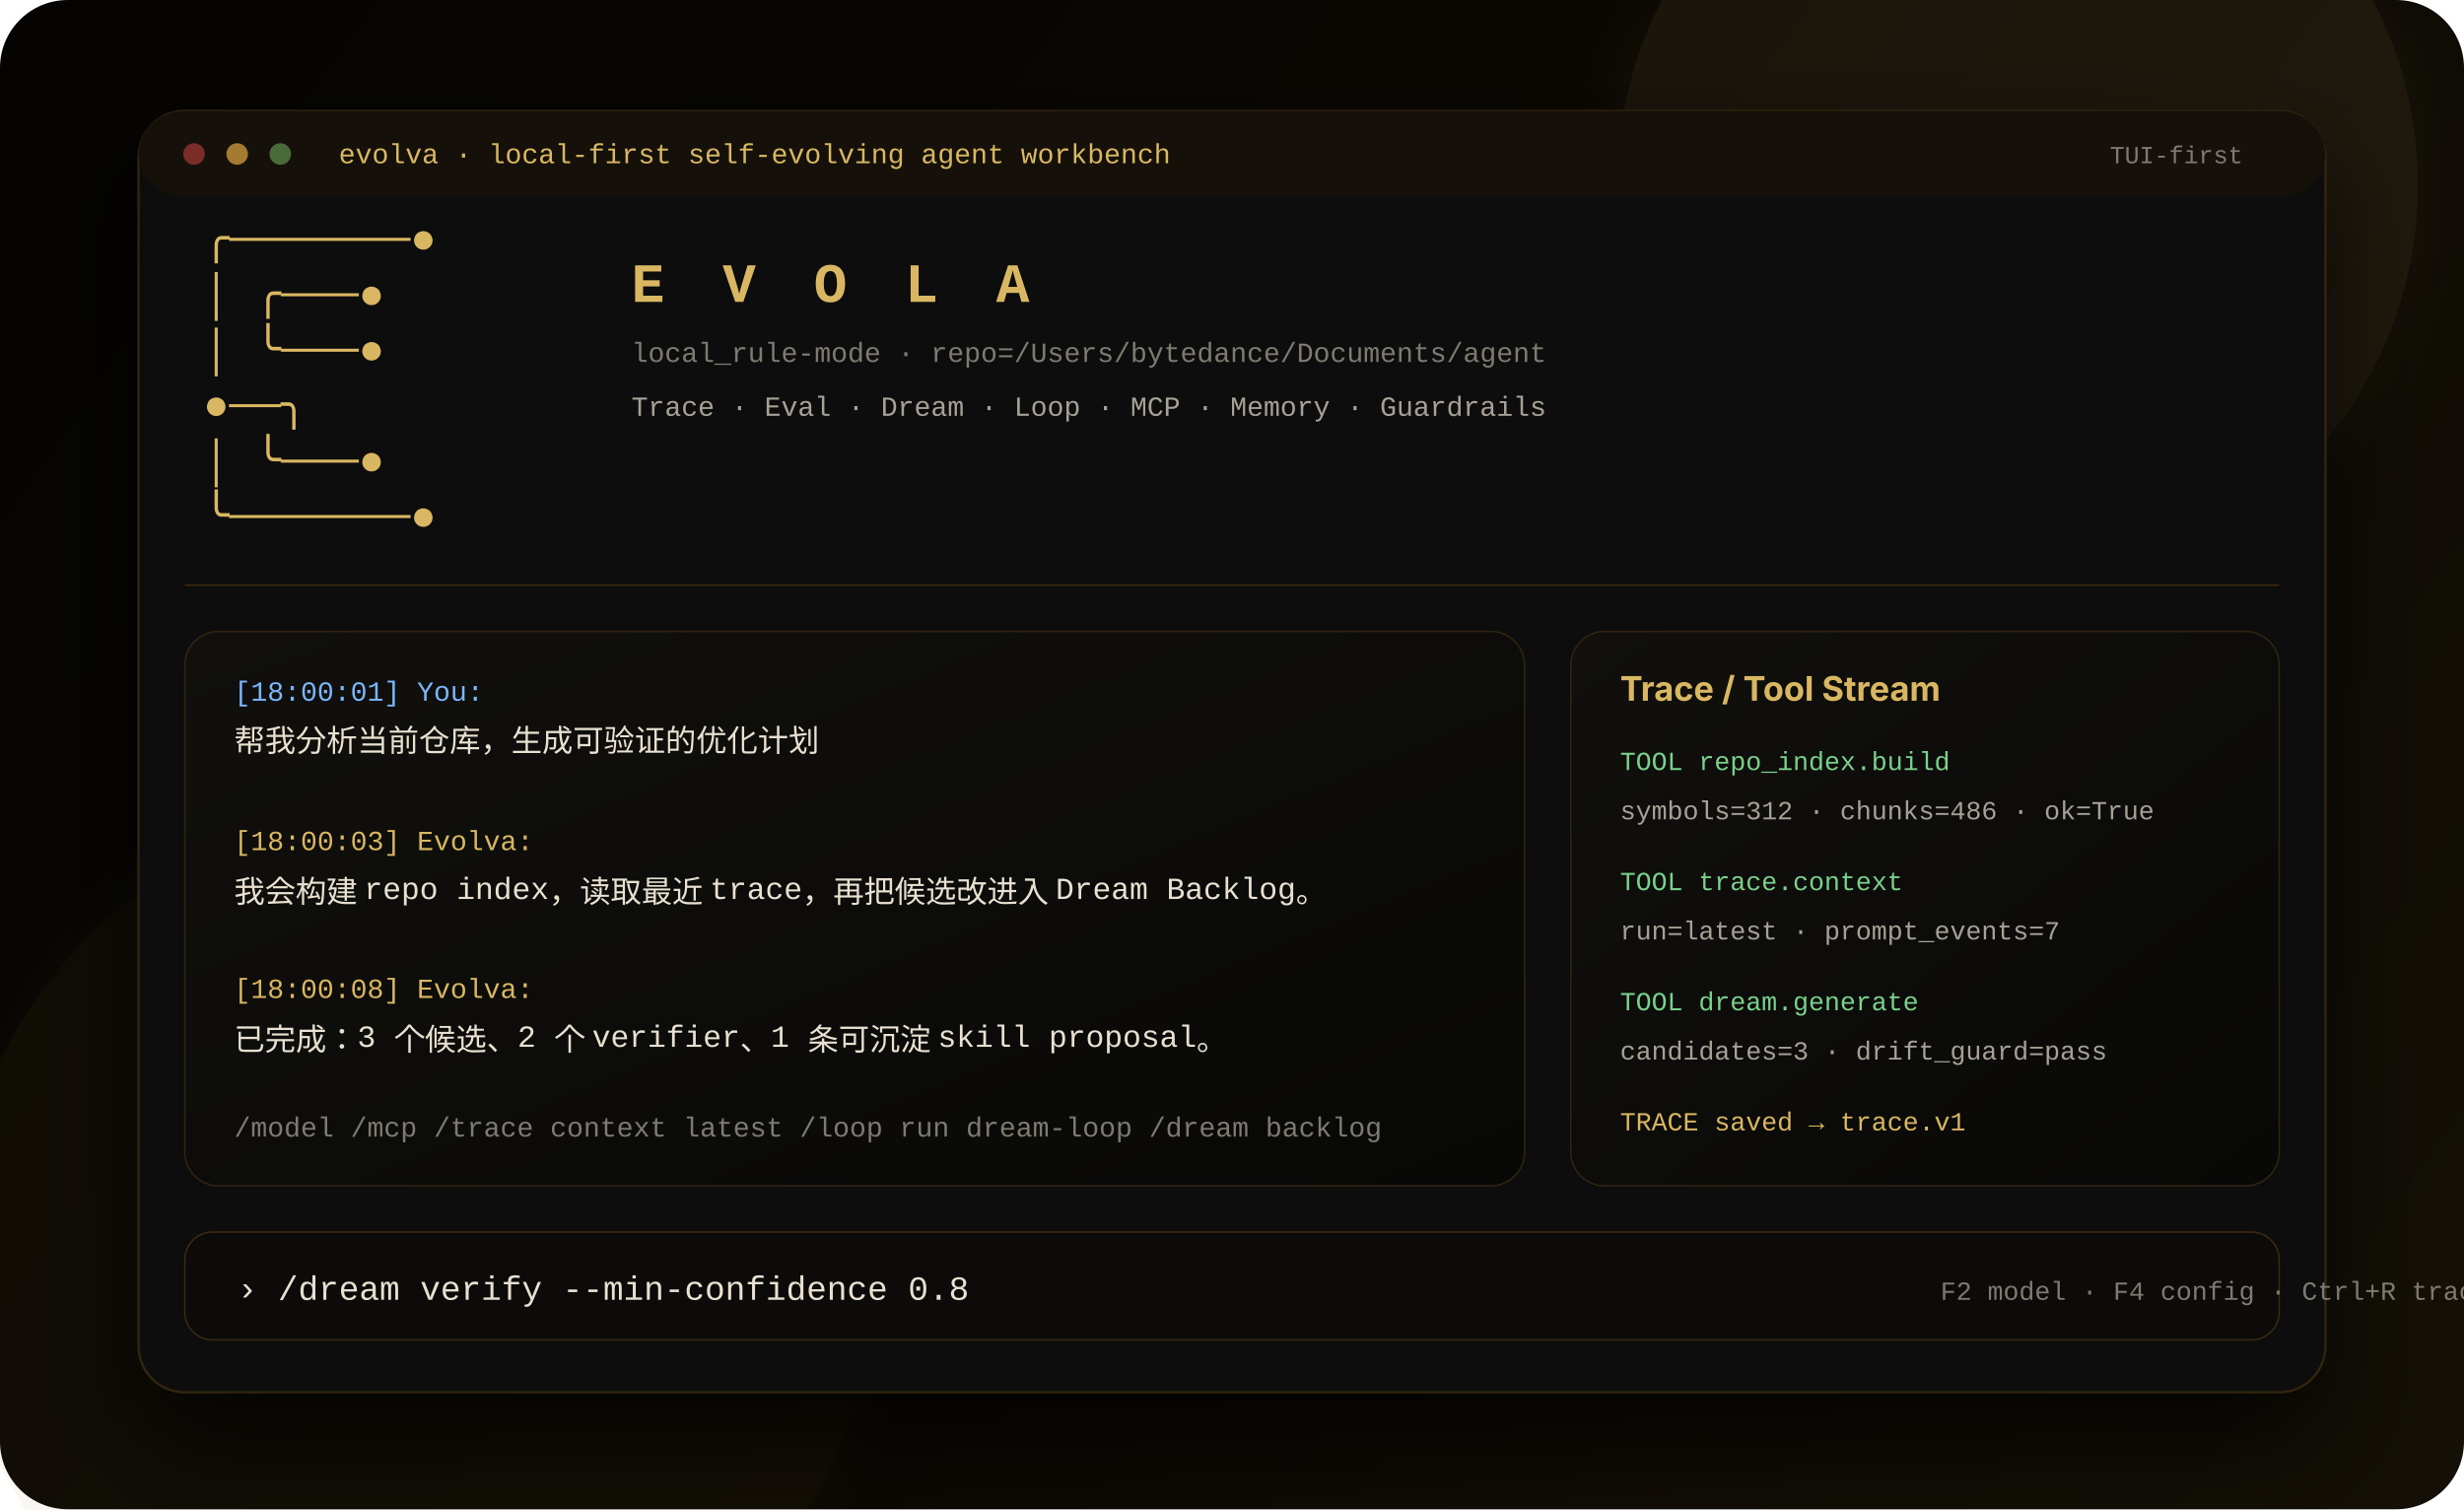
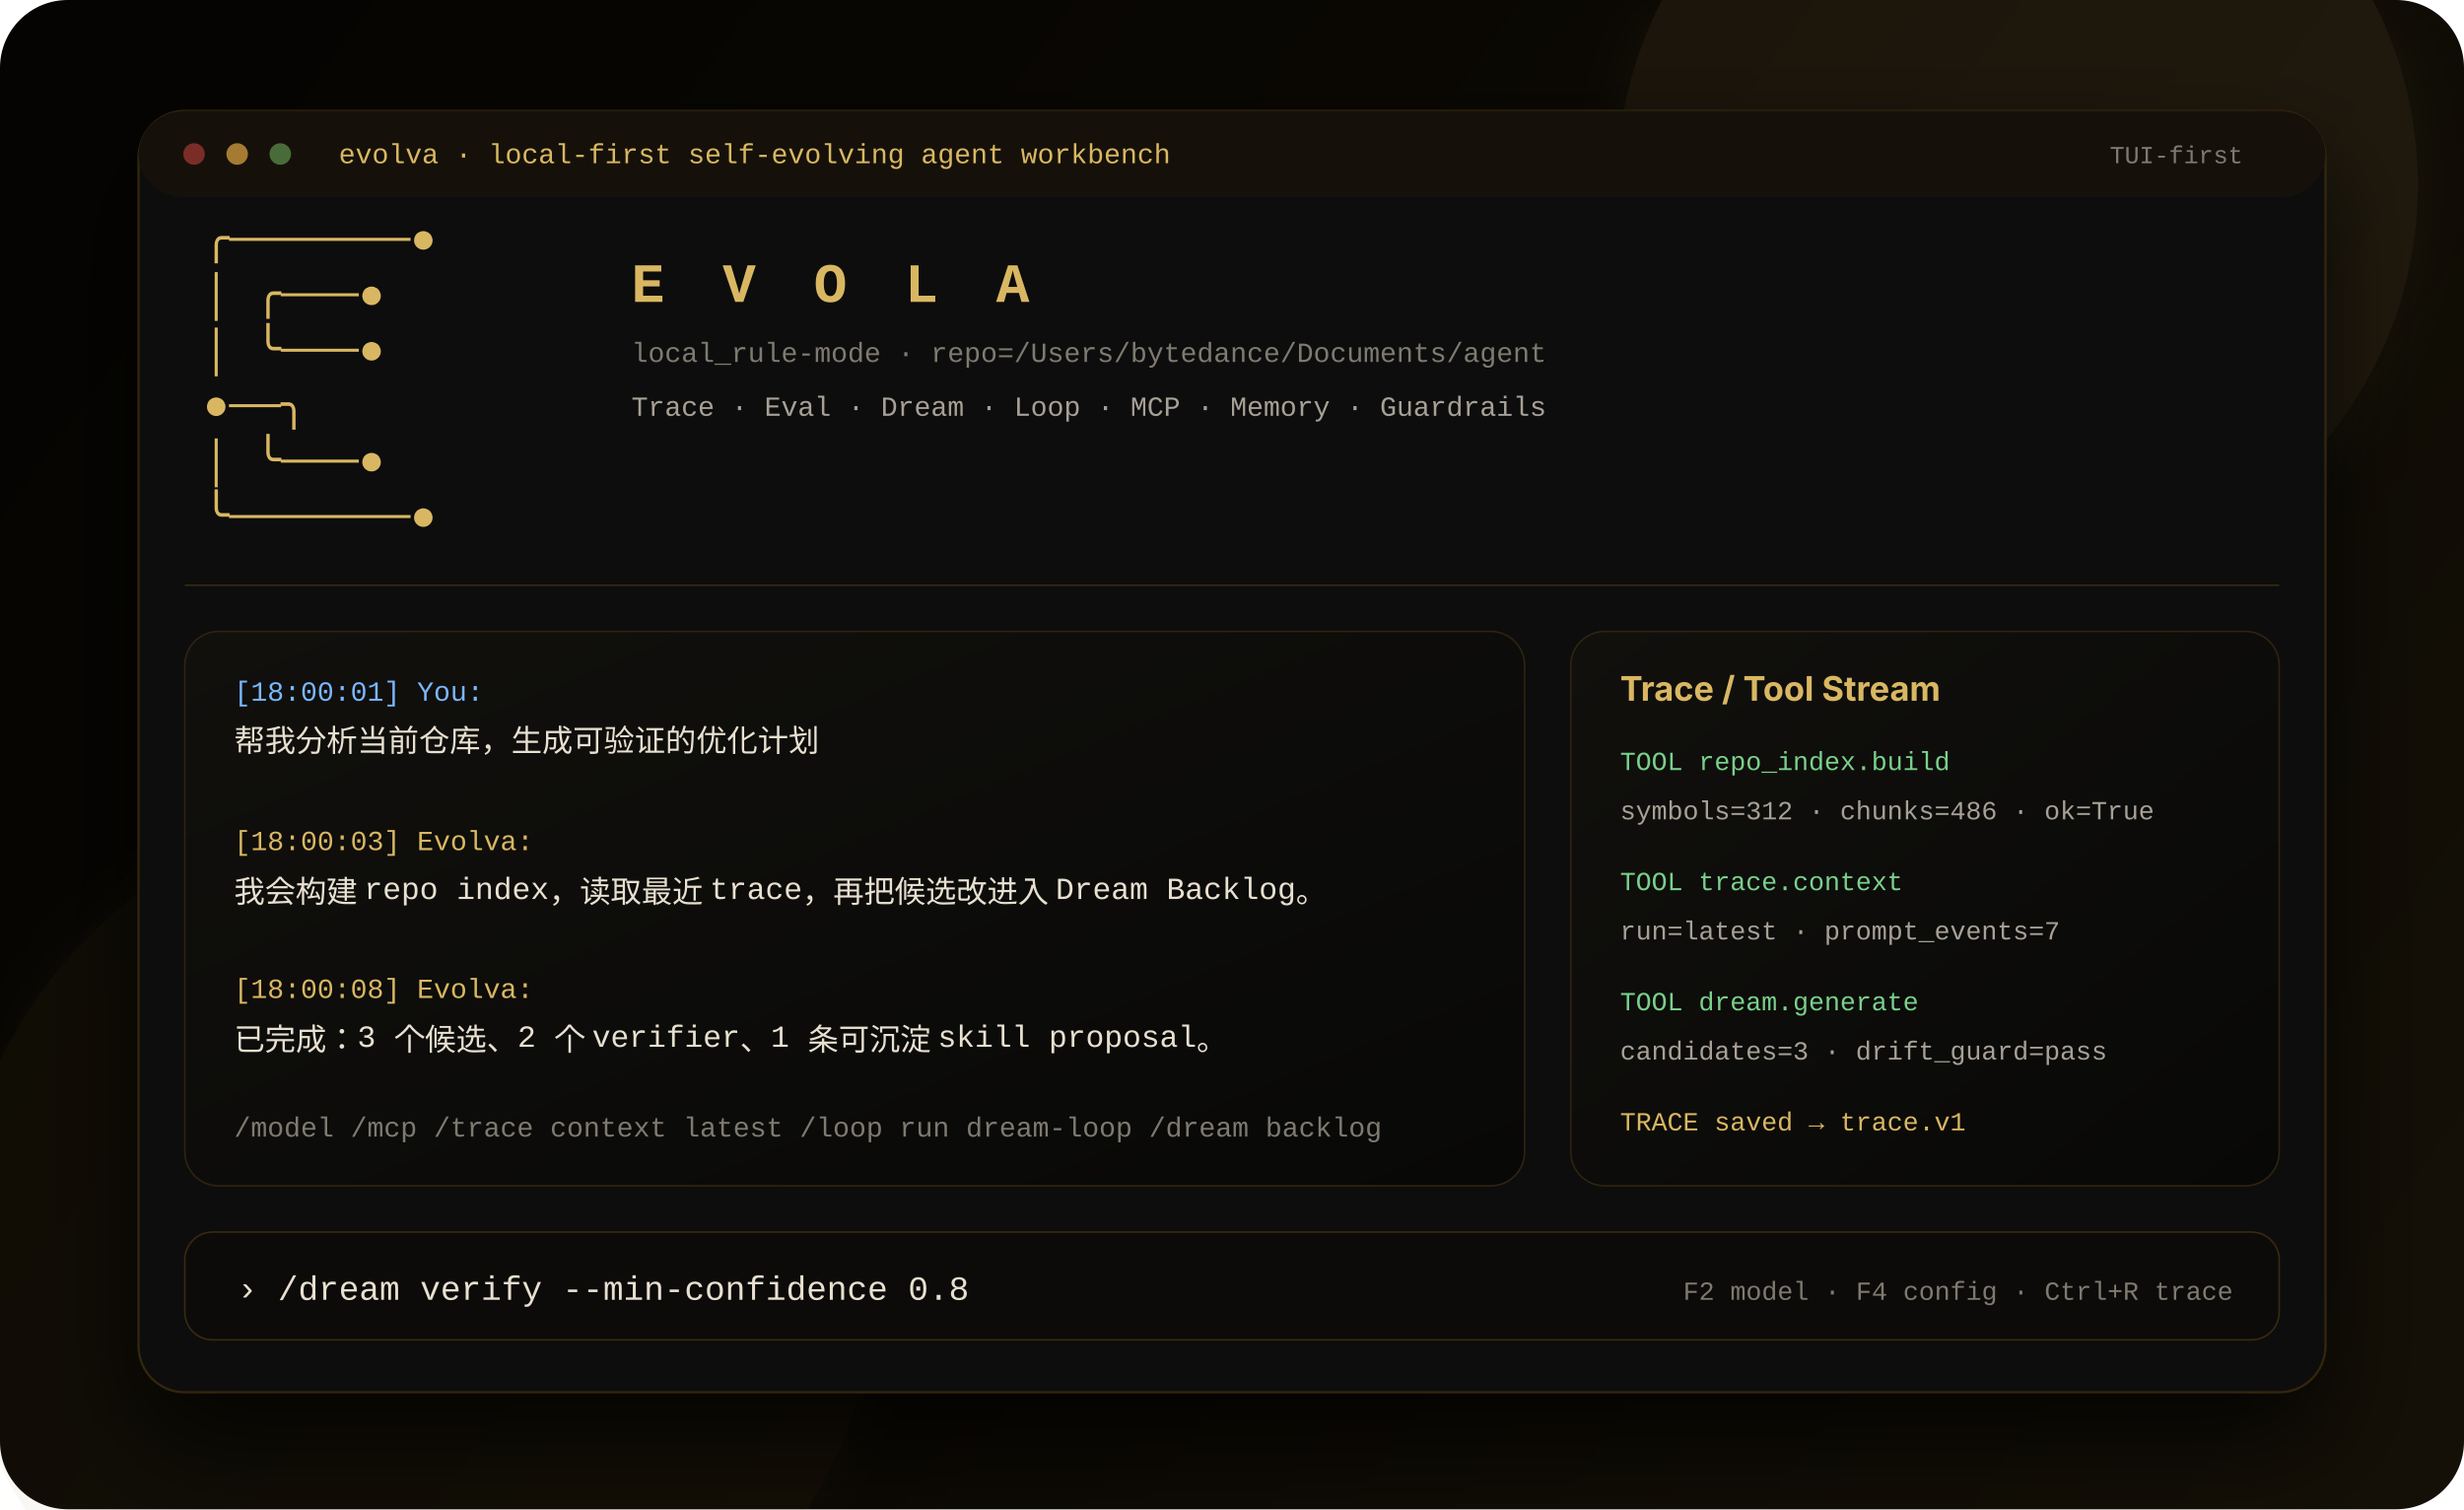
<svg xmlns="http://www.w3.org/2000/svg" width="1600" height="980" viewBox="0 0 1600 980" fill="none" role="img" aria-label="Evolva TUI Workbench preview">
  <defs>
    <linearGradient id="page" x1="120" y1="0" x2="1480" y2="980" gradientUnits="userSpaceOnUse">
      <stop stop-color="#050402" />
      <stop offset="0.48" stop-color="#0B0803" />
      <stop offset="1" stop-color="#141007" />
    </linearGradient>
    <linearGradient id="panel" x1="0" y1="0" x2="1" y2="1">
      <stop stop-color="#11100D" />
      <stop offset="1" stop-color="#080807" />
    </linearGradient>
    <linearGradient id="gold" x1="0" y1="0" x2="1" y2="1">
      <stop stop-color="#FFF0B3" />
      <stop offset="0.45" stop-color="#D9B762" />
      <stop offset="1" stop-color="#9F7A30" />
    </linearGradient>
    <filter id="shadow" x="-20%" y="-20%" width="140%" height="140%">
      <feDropShadow dx="0" dy="34" stdDeviation="34" flood-color="#000000" flood-opacity="0.72" />
    </filter>
    <filter id="softGlow" x="-50%" y="-50%" width="200%" height="200%">
      <feGaussianBlur stdDeviation="18" result="blur" />
      <feColorMatrix in="blur" type="matrix" values="1 0 0 0 0.9  0 1 0 0 0.7  0 0 1 0 0.25  0 0 0 0.45 0" />
      <feBlend in="SourceGraphic" />
    </filter>
    <style>
      .mono{font-family: ui-monospace, SFMono-Regular, Menlo, Monaco, Consolas, 'Liberation Mono', monospace;}
      .sans{font-family: Inter, ui-sans-serif, -apple-system, BlinkMacSystemFont, 'Segoe UI', sans-serif;}
      .dim{fill:#7E7A70}.muted{fill:#A7A096}.text{fill:#E8E0D0}.gold{fill:#D9B762}.blue{fill:#7AB7FF}.green{fill:#79D18B}.red{fill:#E07A7A}
    </style>
  </defs>
  <rect width="1600" height="980" rx="44" fill="url(#page)" />
  <circle cx="1310" cy="120" r="260" fill="#D9B762" opacity="0.08" filter="url(#softGlow)" />
  <circle cx="270" cy="820" r="300" fill="#9F7A30" opacity="0.06" filter="url(#softGlow)" />
  <rect x="90" y="72" width="1420" height="832" rx="30" fill="#080807" stroke="#322511" stroke-width="1.5" filter="url(#shadow)" />
  <rect x="90" y="72" width="1420" height="56" rx="30" fill="#15110A" />
  <circle cx="126" cy="100" r="7" fill="#7A2D27" />
  <circle cx="154" cy="100" r="7" fill="#A57B32" />
  <circle cx="182" cy="100" r="7" fill="#496B39" />
  <text x="220" y="106" class="mono gold" font-size="18">evolva · local-first self-evolving agent workbench</text>
  <text x="1370" y="106" class="mono dim" font-size="16">TUI-first</text>
  <g transform="translate(132 164)">
    <text x="0" y="0" class="mono gold" font-size="28" font-weight="700">╭───────●</text>
    <text x="0" y="36" class="mono gold" font-size="28" font-weight="700">│  ╭───●</text>
    <text x="0" y="72" class="mono gold" font-size="28" font-weight="700">│  ╰───●</text>
    <text x="0" y="108" class="mono gold" font-size="28" font-weight="700">●──╮</text>
    <text x="0" y="144" class="mono gold" font-size="28" font-weight="700">│  ╰───●</text>
    <text x="0" y="180" class="mono gold" font-size="28" font-weight="700">╰───────●</text>
  </g>
  <text x="410" y="196" class="mono gold" font-size="36" font-weight="800" letter-spacing="8">E V O L A</text>
  <text x="410" y="235" class="mono dim" font-size="18">local_rule-mode · repo=/Users/bytedance/Documents/agent</text>
  <text x="410" y="270" class="mono muted" font-size="18">Trace · Eval · Dream · Loop · MCP · Memory · Guardrails</text>
  <line x1="120" y1="380" x2="1480" y2="380" stroke="#3A2A10" stroke-width="1" />
  <rect x="120" y="410" width="870" height="360" rx="22" fill="url(#panel)" stroke="#30240F" />
  <rect x="1020" y="410" width="460" height="360" rx="22" fill="url(#panel)" stroke="#30240F" />
  <text x="152" y="455" class="mono blue" font-size="18">[18:00:01] You:</text>
  <text x="152" y="488" class="mono text" font-size="20">帮我分析当前仓库，生成可验证的优化计划</text>
  <text x="152" y="552" class="mono gold" font-size="18">[18:00:03] Evolva:</text>
  <text x="152" y="586" class="mono text" font-size="20">我会构建 repo index，读取最近 trace，再把候选改进入 Dream Backlog。</text>
  <text x="152" y="648" class="mono gold" font-size="18">[18:00:08] Evolva:</text>
  <text x="152" y="682" class="mono text" font-size="20">已完成：3 个候选、2 个 verifier、1 条可沉淀 skill proposal。</text>
  <text x="152" y="738" class="mono dim" font-size="18">/model  /mcp  /trace context latest  /loop run dream-loop  /dream backlog</text>
  <text x="1052" y="455" class="sans gold" font-size="22" font-weight="700">Trace / Tool Stream</text>
  <g class="mono" font-size="17">
    <text x="1052" y="500" class="green">TOOL repo_index.build</text>
    <text x="1052" y="532" class="muted">symbols=312 · chunks=486 · ok=True</text>
    <text x="1052" y="578" class="green">TOOL trace.context</text>
    <text x="1052" y="610" class="muted">run=latest · prompt_events=7</text>
    <text x="1052" y="656" class="green">TOOL dream.generate</text>
    <text x="1052" y="688" class="muted">candidates=3 · drift_guard=pass</text>
    <text x="1052" y="734" class="gold">TRACE saved → trace.v1</text>
  </g>
  <rect x="120" y="800" width="1360" height="70" rx="18" fill="#0C0B09" stroke="#3A2A10" />
  <text x="154" y="844" class="mono text" font-size="22">› /dream verify --min-confidence 0.8</text>
-   <text x="1260" y="844" class="mono dim" font-size="17">F2 model · F4 config · Ctrl+R trace</text>
+   <text x="1450" y="844" class="mono dim" font-size="17" text-anchor="end">F2 model · F4 config · Ctrl+R trace</text>
</svg>
